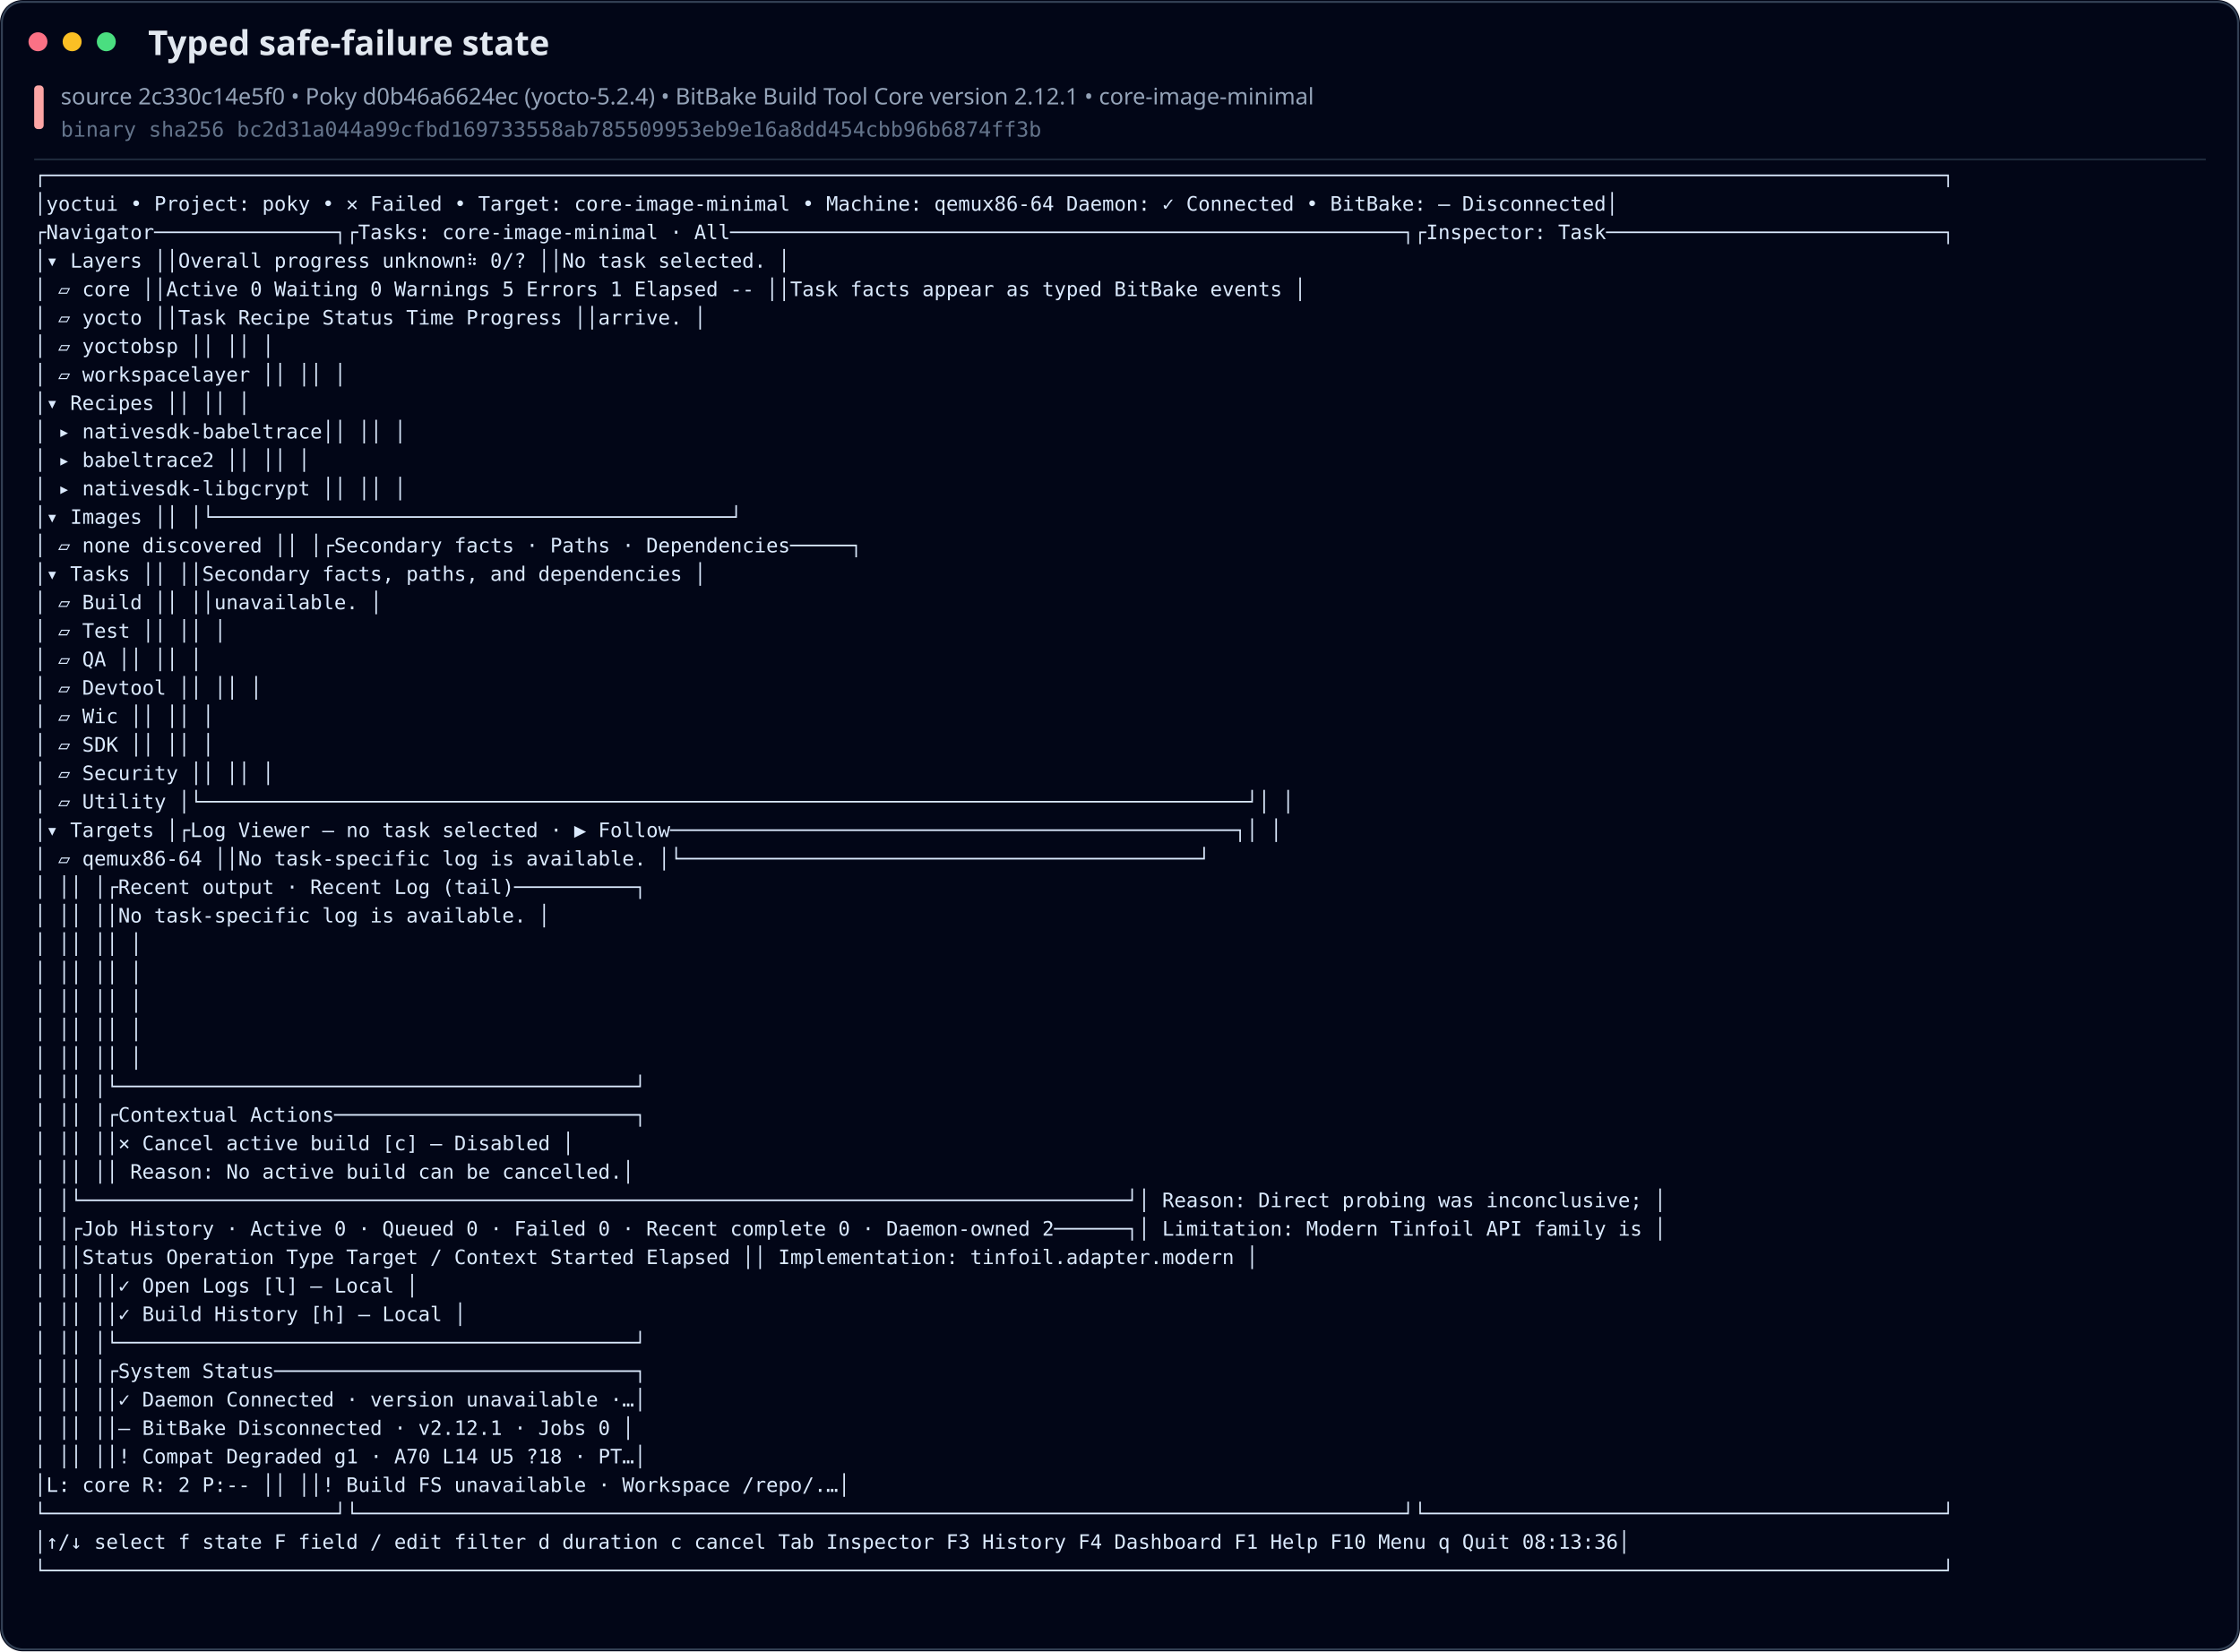
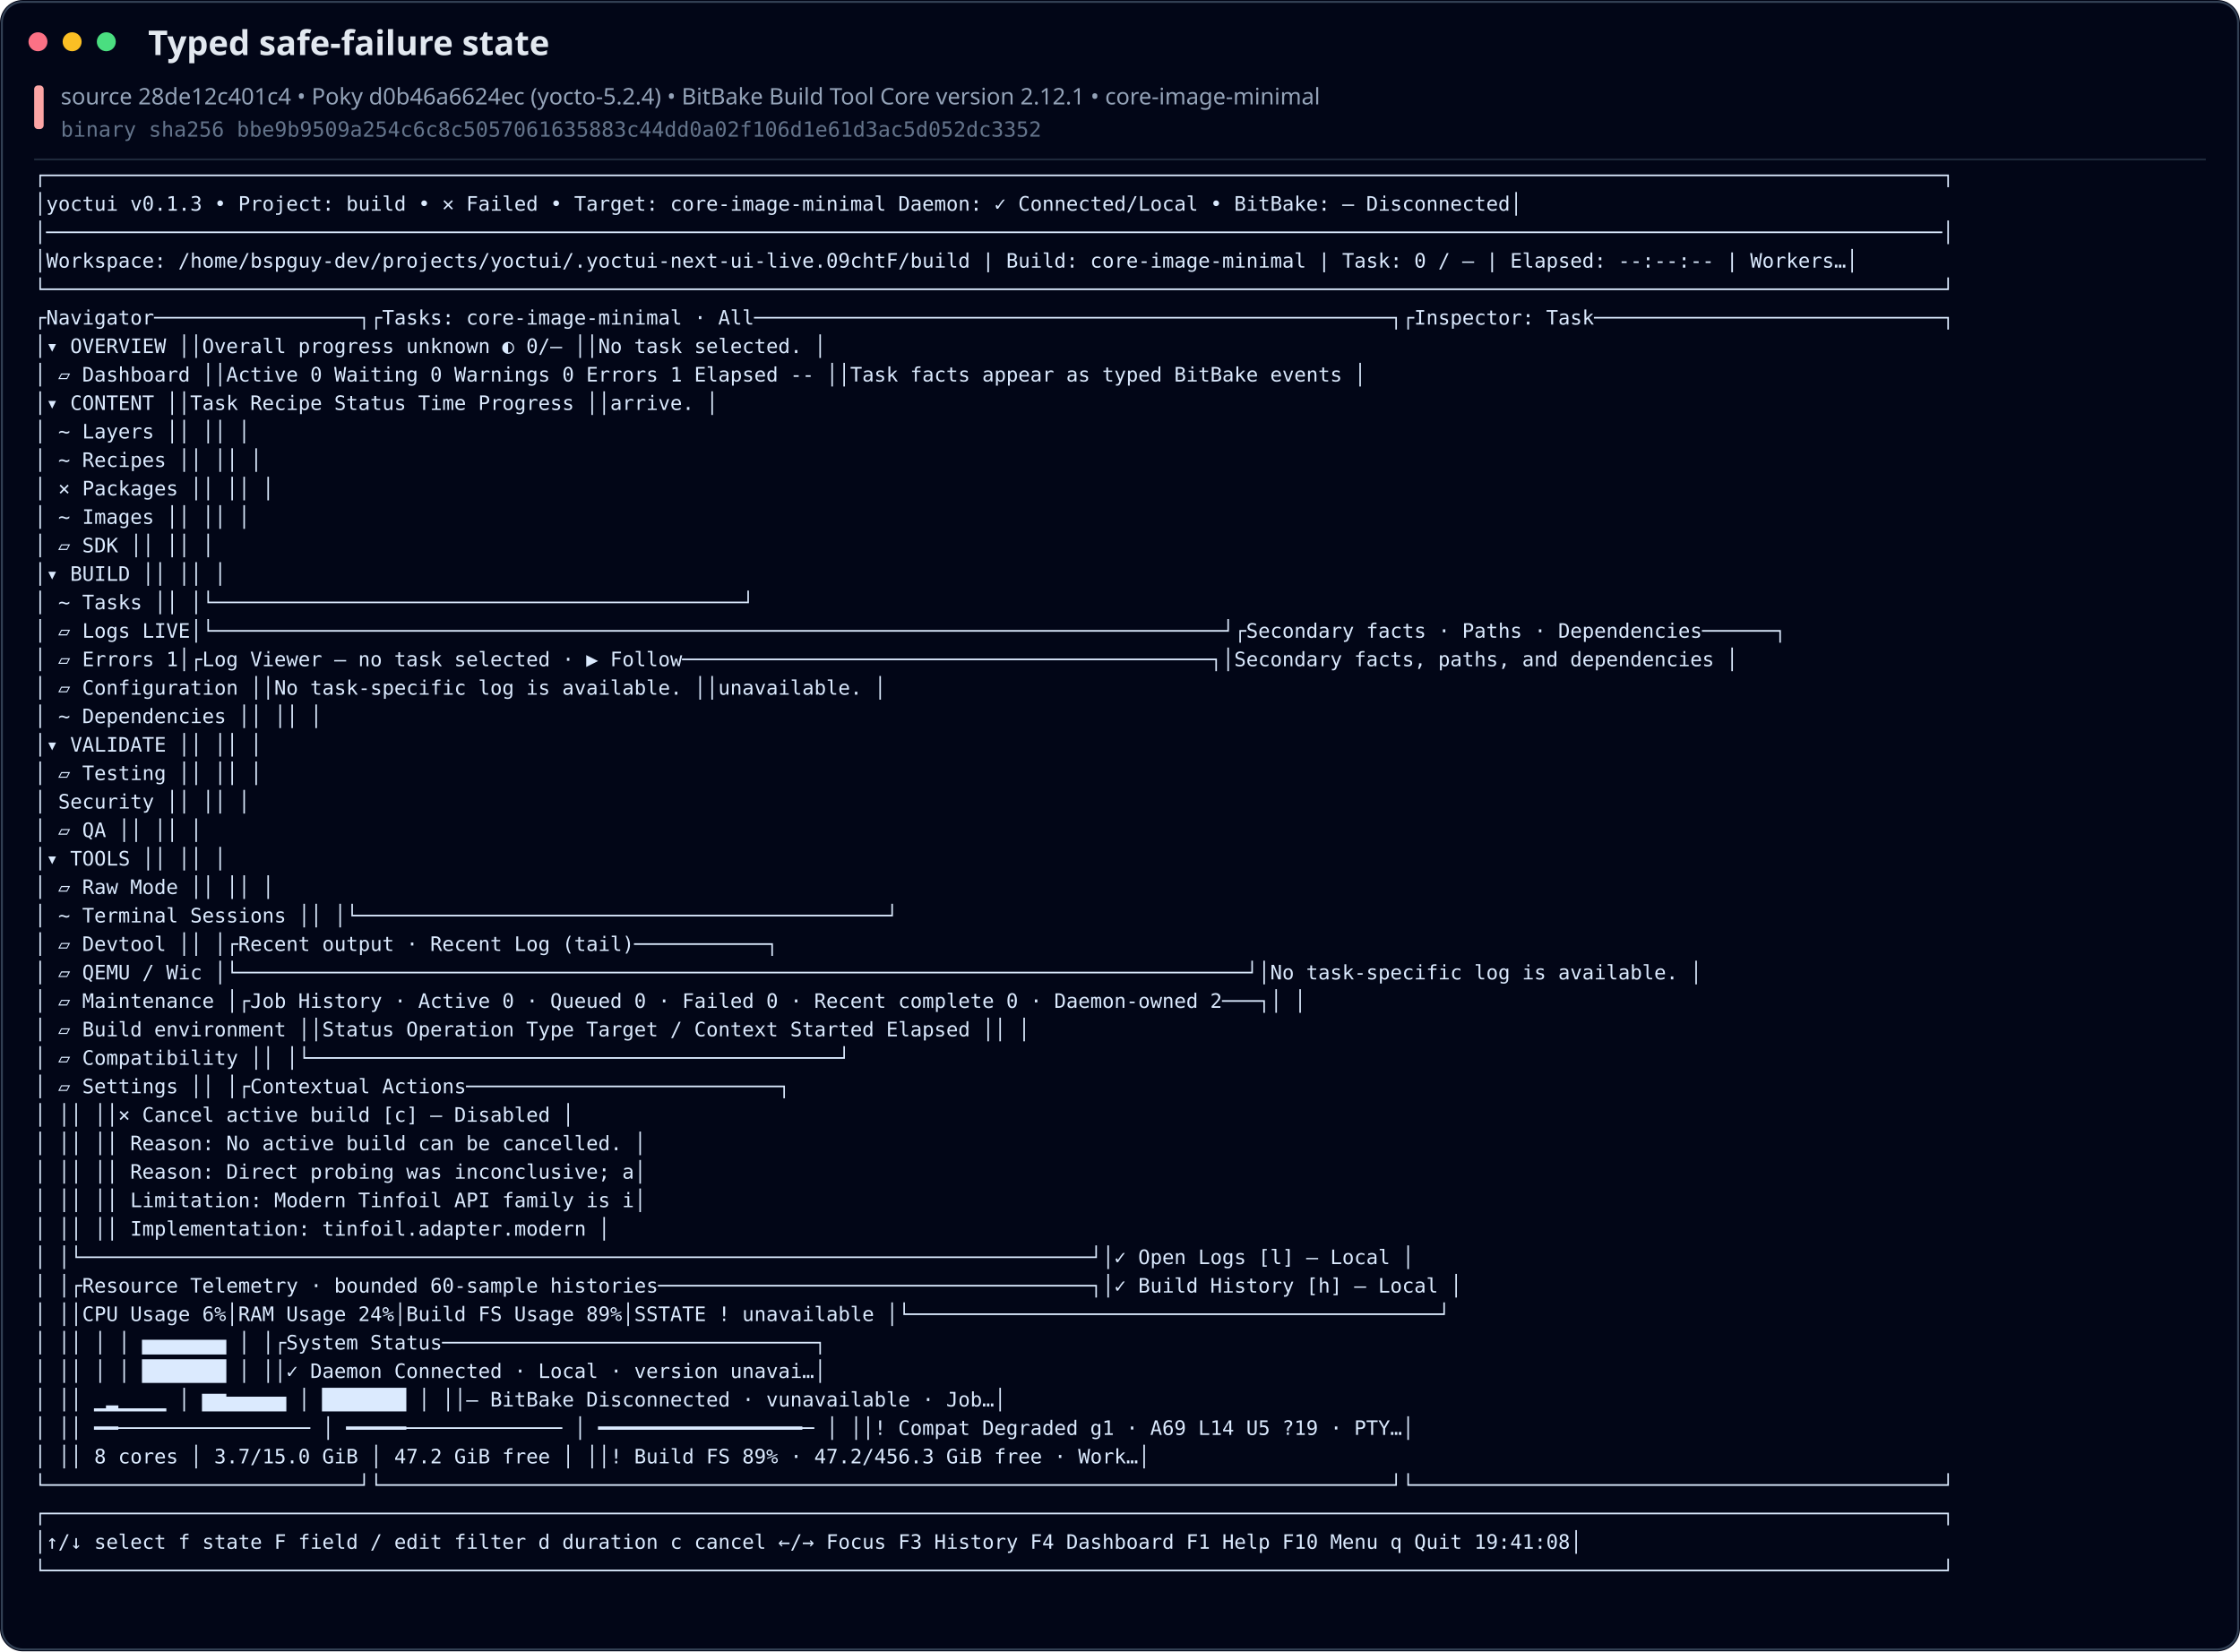
<svg xmlns="http://www.w3.org/2000/svg" width="1180" height="870" viewBox="0 0 1180 870" role="img" aria-labelledby="title description">
  <style>
  .heading { fill: #e2e8f0; font: 700 18px system-ui, sans-serif; }
  .provenance { fill: #94a3b8; font: 12px system-ui, sans-serif; }
  .hash { fill: #64748b; font: 11px ui-monospace, monospace; }
  .terminal { fill: #dbeafe; font: 10.5px 'DejaVu Sans Mono', 'Liberation Mono', monospace; white-space: pre; }
</style>
  <rect width="1180" height="870" rx="12" fill="#020617" />
  <rect x="1" y="1" width="1178" height="868" rx="11" fill="none" stroke="#334155" />
  <circle cx="20" cy="22" r="5" fill="#fb7185" />
  <circle cx="38" cy="22" r="5" fill="#fbbf24" />
  <circle cx="56" cy="22" r="5" fill="#4ade80" />
  <text x="78" y="29" class="heading">Typed safe-failure state</text>
  <rect x="18" y="45" width="5" height="23" rx="2" fill="#fca5a5" />
-   <text x="32" y="55" class="provenance">source 2c330c14e5f0  •  Poky d0b46a6624ec (yocto-5.2.4)  •  BitBake Build Tool Core version 2.12.1  •  core-image-minimal</text>
-   <text x="32" y="72" class="hash">binary sha256 bc2d31a044a99cfbd169733558ab785509953eb9e16a8dd454cbb96b6874ff3b</text>
+   <text x="32" y="55" class="provenance">source 28de12c401c4  •  Poky d0b46a6624ec (yocto-5.2.4)  •  BitBake Build Tool Core version 2.12.1  •  core-image-minimal</text>
+   <text x="32" y="72" class="hash">binary sha256 bbe9b9509a254c6c8c5057061635883c44dd0a02f106d1e61d3ac5d052dc3352</text>
  <line x1="18" y1="84" x2="1162" y2="84" stroke="#1e293b" />
  <text x="18" y="96" class="terminal">┌──────────────────────────────────────────────────────────────────────────────────────────────────────────────────────────────────────────────────────────────┐</text>
-   <text x="18" y="111" class="terminal">│yoctui  •  Project: poky  •  ✕ Failed  •  Target: core-image-minimal  •  Machine: qemux86-64                   Daemon: ✓ Connected  •  BitBake: – Disconnected│</text>
-   <text x="18" y="126" class="terminal">┌Navigator───────────────┐┌Tasks: core-image-minimal · All────────────────────────────────────────────────────────┐┌Inspector: Task────────────────────────────┐</text>
-   <text x="18" y="141" class="terminal">│▾ Layers                ││Overall  progress unknown⠷  0/?                                                        ││No task selected.                          │</text>
-   <text x="18" y="156" class="terminal">│  ▱ core                ││Active 0  Waiting 0  Warnings 5  Errors 1  Elapsed --                                  ││Task facts appear as typed BitBake events  │</text>
-   <text x="18" y="171" class="terminal">│  ▱ yocto               ││Task             Recipe                Status        Time      Progress                ││arrive.                                    │</text>
-   <text x="18" y="186" class="terminal">│  ▱ yoctobsp            ││                                                                                       ││                                           │</text>
-   <text x="18" y="201" class="terminal">│  ▱ workspacelayer      ││                                                                                       ││                                           │</text>
-   <text x="18" y="216" class="terminal">│▾ Recipes               ││                                                                                       ││                                           │</text>
-   <text x="18" y="231" class="terminal">│  ▸ nativesdk-babeltrace││                                                                                       ││                                           │</text>
-   <text x="18" y="246" class="terminal">│  ▸ babeltrace2         ││                                                                                       ││                                           │</text>
-   <text x="18" y="261" class="terminal">│  ▸ nativesdk-libgcrypt ││                                                                                       ││                                           │</text>
-   <text x="18" y="276" class="terminal">│▾ Images                ││                                                                                       │└───────────────────────────────────────────┘</text>
-   <text x="18" y="291" class="terminal">│  ▱ none discovered     ││                                                                                       │┌Secondary facts · Paths · Dependencies─────┐</text>
-   <text x="18" y="306" class="terminal">│▾ Tasks                 ││                                                                                       ││Secondary facts, paths, and dependencies   │</text>
-   <text x="18" y="321" class="terminal">│  ▱ Build               ││                                                                                       ││unavailable.                               │</text>
-   <text x="18" y="336" class="terminal">│  ▱ Test                ││                                                                                       ││                                           │</text>
-   <text x="18" y="351" class="terminal">│  ▱ QA                  ││                                                                                       ││                                           │</text>
-   <text x="18" y="366" class="terminal">│  ▱ Devtool             ││                                                                                       ││                                           │</text>
-   <text x="18" y="381" class="terminal">│  ▱ Wic                 ││                                                                                       ││                                           │</text>
-   <text x="18" y="396" class="terminal">│  ▱ SDK                 ││                                                                                       ││                                           │</text>
-   <text x="18" y="411" class="terminal">│  ▱ Security            ││                                                                                       ││                                           │</text>
-   <text x="18" y="426" class="terminal">│  ▱ Utility             │└───────────────────────────────────────────────────────────────────────────────────────┘│                                           │</text>
-   <text x="18" y="441" class="terminal">│▾ Targets               │┌Log Viewer — no task selected · ▶ Follow───────────────────────────────────────────────┐│                                           │</text>
-   <text x="18" y="456" class="terminal">│  ▱ qemux86-64          ││No task-specific log is available.                                                     │└───────────────────────────────────────────┘</text>
-   <text x="18" y="471" class="terminal">│                        ││                                                                                       │┌Recent output · Recent Log (tail)──────────┐</text>
-   <text x="18" y="486" class="terminal">│                        ││                                                                                       ││No task-specific log is available.         │</text>
-   <text x="18" y="501" class="terminal">│                        ││                                                                                       ││                                           │</text>
-   <text x="18" y="516" class="terminal">│                        ││                                                                                       ││                                           │</text>
-   <text x="18" y="531" class="terminal">│                        ││                                                                                       ││                                           │</text>
-   <text x="18" y="546" class="terminal">│                        ││                                                                                       ││                                           │</text>
-   <text x="18" y="561" class="terminal">│                        ││                                                                                       ││                                           │</text>
-   <text x="18" y="576" class="terminal">│                        ││                                                                                       │└───────────────────────────────────────────┘</text>
-   <text x="18" y="591" class="terminal">│                        ││                                                                                       │┌Contextual Actions─────────────────────────┐</text>
-   <text x="18" y="606" class="terminal">│                        ││                                                                                       ││× Cancel active build  [c] — Disabled      │</text>
-   <text x="18" y="621" class="terminal">│                        ││                                                                                       ││  Reason: No active build can be cancelled.│</text>
-   <text x="18" y="636" class="terminal">│                        │└───────────────────────────────────────────────────────────────────────────────────────┘│  Reason: Direct probing was inconclusive; │</text>
-   <text x="18" y="651" class="terminal">│                        │┌Job History · Active 0 · Queued 0 · Failed 0 · Recent complete 0 · Daemon-owned 2──────┐│  Limitation: Modern Tinfoil API family is │</text>
-   <text x="18" y="666" class="terminal">│                        ││Status        Operation       Type         Target / Context         Started   Elapsed  ││  Implementation: tinfoil.adapter.modern   │</text>
-   <text x="18" y="681" class="terminal">│                        ││                                                                                       ││✓ Open Logs            [l] — Local         │</text>
-   <text x="18" y="696" class="terminal">│                        ││                                                                                       ││✓ Build History        [h] — Local         │</text>
-   <text x="18" y="711" class="terminal">│                        ││                                                                                       │└───────────────────────────────────────────┘</text>
-   <text x="18" y="726" class="terminal">│                        ││                                                                                       │┌System Status──────────────────────────────┐</text>
-   <text x="18" y="741" class="terminal">│                        ││                                                                                       ││✓ Daemon Connected · version unavailable ·…│</text>
-   <text x="18" y="756" class="terminal">│                        ││                                                                                       ││– BitBake Disconnected · v2.12.1 · Jobs 0  │</text>
-   <text x="18" y="771" class="terminal">│                        ││                                                                                       ││! Compat Degraded g1 · A70 L14 U5 ?18 · PT…│</text>
-   <text x="18" y="786" class="terminal">│L: core  R: 2  P:--     ││                                                                                       ││! Build FS unavailable · Workspace /repo/.…│</text>
-   <text x="18" y="801" class="terminal">└────────────────────────┘└───────────────────────────────────────────────────────────────────────────────────────┘└───────────────────────────────────────────┘</text>
-   <text x="18" y="816" class="terminal">│↑/↓ select   f state   F field   / edit filter   d duration   c cancel   Tab Inspector   F3 History   F4 Dashboard   F1 Help   F10 Menu   q Quit      08:13:36│</text>
+   <text x="18" y="111" class="terminal">│yoctui v0.1.3  •  Project: build  •  ✕ Failed  •  Target: core-image-minimal                             Daemon: ✓ Connected/Local  •  BitBake: – Disconnected│</text>
+   <text x="18" y="126" class="terminal">│──────────────────────────────────────────────────────────────────────────────────────────────────────────────────────────────────────────────────────────────│</text>
+   <text x="18" y="141" class="terminal">│Workspace: /home/bspguy-dev/projects/yoctui/.yoctui-next-ui-live.09chtF/build  |  Build: core-image-minimal  |  Task: 0 / —  |  Elapsed: --:--:--  |  Workers…│</text>
+   <text x="18" y="156" class="terminal">└──────────────────────────────────────────────────────────────────────────────────────────────────────────────────────────────────────────────────────────────┘</text>
+   <text x="18" y="171" class="terminal">┌Navigator─────────────────┐┌Tasks: core-image-minimal · All─────────────────────────────────────────────────────┐┌Inspector: Task─────────────────────────────┐</text>
+   <text x="18" y="186" class="terminal">│▾ OVERVIEW                ││Overall  progress unknown ◐  0/—                                                    ││No task selected.                           │</text>
+   <text x="18" y="201" class="terminal">│  ▱ Dashboard             ││Active 0  Waiting 0  Warnings 0  Errors 1  Elapsed --                               ││Task facts appear as typed BitBake events   │</text>
+   <text x="18" y="216" class="terminal">│▾ CONTENT                 ││Task           Recipe               Status        Time      Progress                ││arrive.                                     │</text>
+   <text x="18" y="231" class="terminal">│  ~ Layers                ││                                                                                    ││                                            │</text>
+   <text x="18" y="246" class="terminal">│  ~ Recipes               ││                                                                                    ││                                            │</text>
+   <text x="18" y="261" class="terminal">│  × Packages              ││                                                                                    ││                                            │</text>
+   <text x="18" y="276" class="terminal">│  ~ Images                ││                                                                                    ││                                            │</text>
+   <text x="18" y="291" class="terminal">│  ▱ SDK                   ││                                                                                    ││                                            │</text>
+   <text x="18" y="306" class="terminal">│▾ BUILD                   ││                                                                                    ││                                            │</text>
+   <text x="18" y="321" class="terminal">│  ~ Tasks                 ││                                                                                    │└────────────────────────────────────────────┘</text>
+   <text x="18" y="336" class="terminal">│  ▱ Logs              LIVE│└────────────────────────────────────────────────────────────────────────────────────┘┌Secondary facts · Paths · Dependencies──────┐</text>
+   <text x="18" y="351" class="terminal">│  ▱ Errors               1│┌Log Viewer — no task selected · ▶ Follow────────────────────────────────────────────┐│Secondary facts, paths, and dependencies    │</text>
+   <text x="18" y="366" class="terminal">│  ▱ Configuration         ││No task-specific log is available.                                                  ││unavailable.                                │</text>
+   <text x="18" y="381" class="terminal">│  ~ Dependencies          ││                                                                                    ││                                            │</text>
+   <text x="18" y="396" class="terminal">│▾ VALIDATE                ││                                                                                    ││                                            │</text>
+   <text x="18" y="411" class="terminal">│  ▱ Testing               ││                                                                                    ││                                            │</text>
+   <text x="18" y="426" class="terminal">│    Security              ││                                                                                    ││                                            │</text>
+   <text x="18" y="441" class="terminal">│  ▱ QA                    ││                                                                                    ││                                            │</text>
+   <text x="18" y="456" class="terminal">│▾ TOOLS                   ││                                                                                    ││                                            │</text>
+   <text x="18" y="471" class="terminal">│  ▱ Raw Mode              ││                                                                                    ││                                            │</text>
+   <text x="18" y="486" class="terminal">│  ~ Terminal Sessions     ││                                                                                    │└────────────────────────────────────────────┘</text>
+   <text x="18" y="501" class="terminal">│  ▱ Devtool               ││                                                                                    │┌Recent output · Recent Log (tail)───────────┐</text>
+   <text x="18" y="516" class="terminal">│  ▱ QEMU / Wic            │└────────────────────────────────────────────────────────────────────────────────────┘│No task-specific log is available.          │</text>
+   <text x="18" y="531" class="terminal">│  ▱ Maintenance           │┌Job History · Active 0 · Queued 0 · Failed 0 · Recent complete 0 · Daemon-owned 2───┐│                                            │</text>
+   <text x="18" y="546" class="terminal">│  ▱ Build environment     ││Status        Operation     Type         Target / Context        Started   Elapsed  ││                                            │</text>
+   <text x="18" y="561" class="terminal">│  ▱ Compatibility         ││                                                                                    │└────────────────────────────────────────────┘</text>
+   <text x="18" y="576" class="terminal">│  ▱ Settings              ││                                                                                    │┌Contextual Actions──────────────────────────┐</text>
+   <text x="18" y="591" class="terminal">│                          ││                                                                                    ││× Cancel active build  [c] — Disabled       │</text>
+   <text x="18" y="606" class="terminal">│                          ││                                                                                    ││  Reason: No active build can be cancelled. │</text>
+   <text x="18" y="621" class="terminal">│                          ││                                                                                    ││  Reason: Direct probing was inconclusive; a│</text>
+   <text x="18" y="636" class="terminal">│                          ││                                                                                    ││  Limitation: Modern Tinfoil API family is i│</text>
+   <text x="18" y="651" class="terminal">│                          ││                                                                                    ││  Implementation: tinfoil.adapter.modern    │</text>
+   <text x="18" y="666" class="terminal">│                          │└────────────────────────────────────────────────────────────────────────────────────┘│✓ Open Logs            [l] — Local          │</text>
+   <text x="18" y="681" class="terminal">│                          │┌Resource Telemetry · bounded 60-sample histories────────────────────────────────────┐│✓ Build History        [h] — Local          │</text>
+   <text x="18" y="696" class="terminal">│                          ││CPU Usage         6%│RAM Usage        24%│Build FS Usage   89%│SSTATE ! unavailable │└────────────────────────────────────────────┘</text>
+   <text x="18" y="711" class="terminal">│                          ││                    │                    │            ▅▅▅▅▅▅▅ │                     │┌System Status───────────────────────────────┐</text>
+   <text x="18" y="726" class="terminal">│                          ││                    │                    │            ███████ │                     ││✓ Daemon Connected · Local · version unavai…│</text>
+   <text x="18" y="741" class="terminal">│                          ││             ▁▂▁▁▁▁ │            ▆▆▅▅▅▅▅ │            ███████ │                     ││– BitBake Disconnected · vunavailable · Job…│</text>
+   <text x="18" y="756" class="terminal">│                          ││ ━━──────────────── │ ━━━━━───────────── │ ━━━━━━━━━━━━━━━━━─ │                     ││! Compat Degraded g1 · A69 L14 U5 ?19 · PTY…│</text>
+   <text x="18" y="771" class="terminal">│                          ││       8 cores      │    3.7/15.0 GiB    │    47.2 GiB free   │                     ││! Build FS 89% · 47.2/456.3 GiB free · Work…│</text>
+   <text x="18" y="786" class="terminal">└──────────────────────────┘└────────────────────────────────────────────────────────────────────────────────────┘└────────────────────────────────────────────┘</text>
+   <text x="18" y="801" class="terminal">┌──────────────────────────────────────────────────────────────────────────────────────────────────────────────────────────────────────────────────────────────┐</text>
+   <text x="18" y="816" class="terminal">│↑/↓ select   f state   F field   / edit filter   d duration   c cancel   ←/→ Focus   F3 History   F4 Dashboard   F1 Help   F10 Menu   q Quit          19:41:08│</text>
  <text x="18" y="831" class="terminal">└──────────────────────────────────────────────────────────────────────────────────────────────────────────────────────────────────────────────────────────────┘</text>
</svg>
